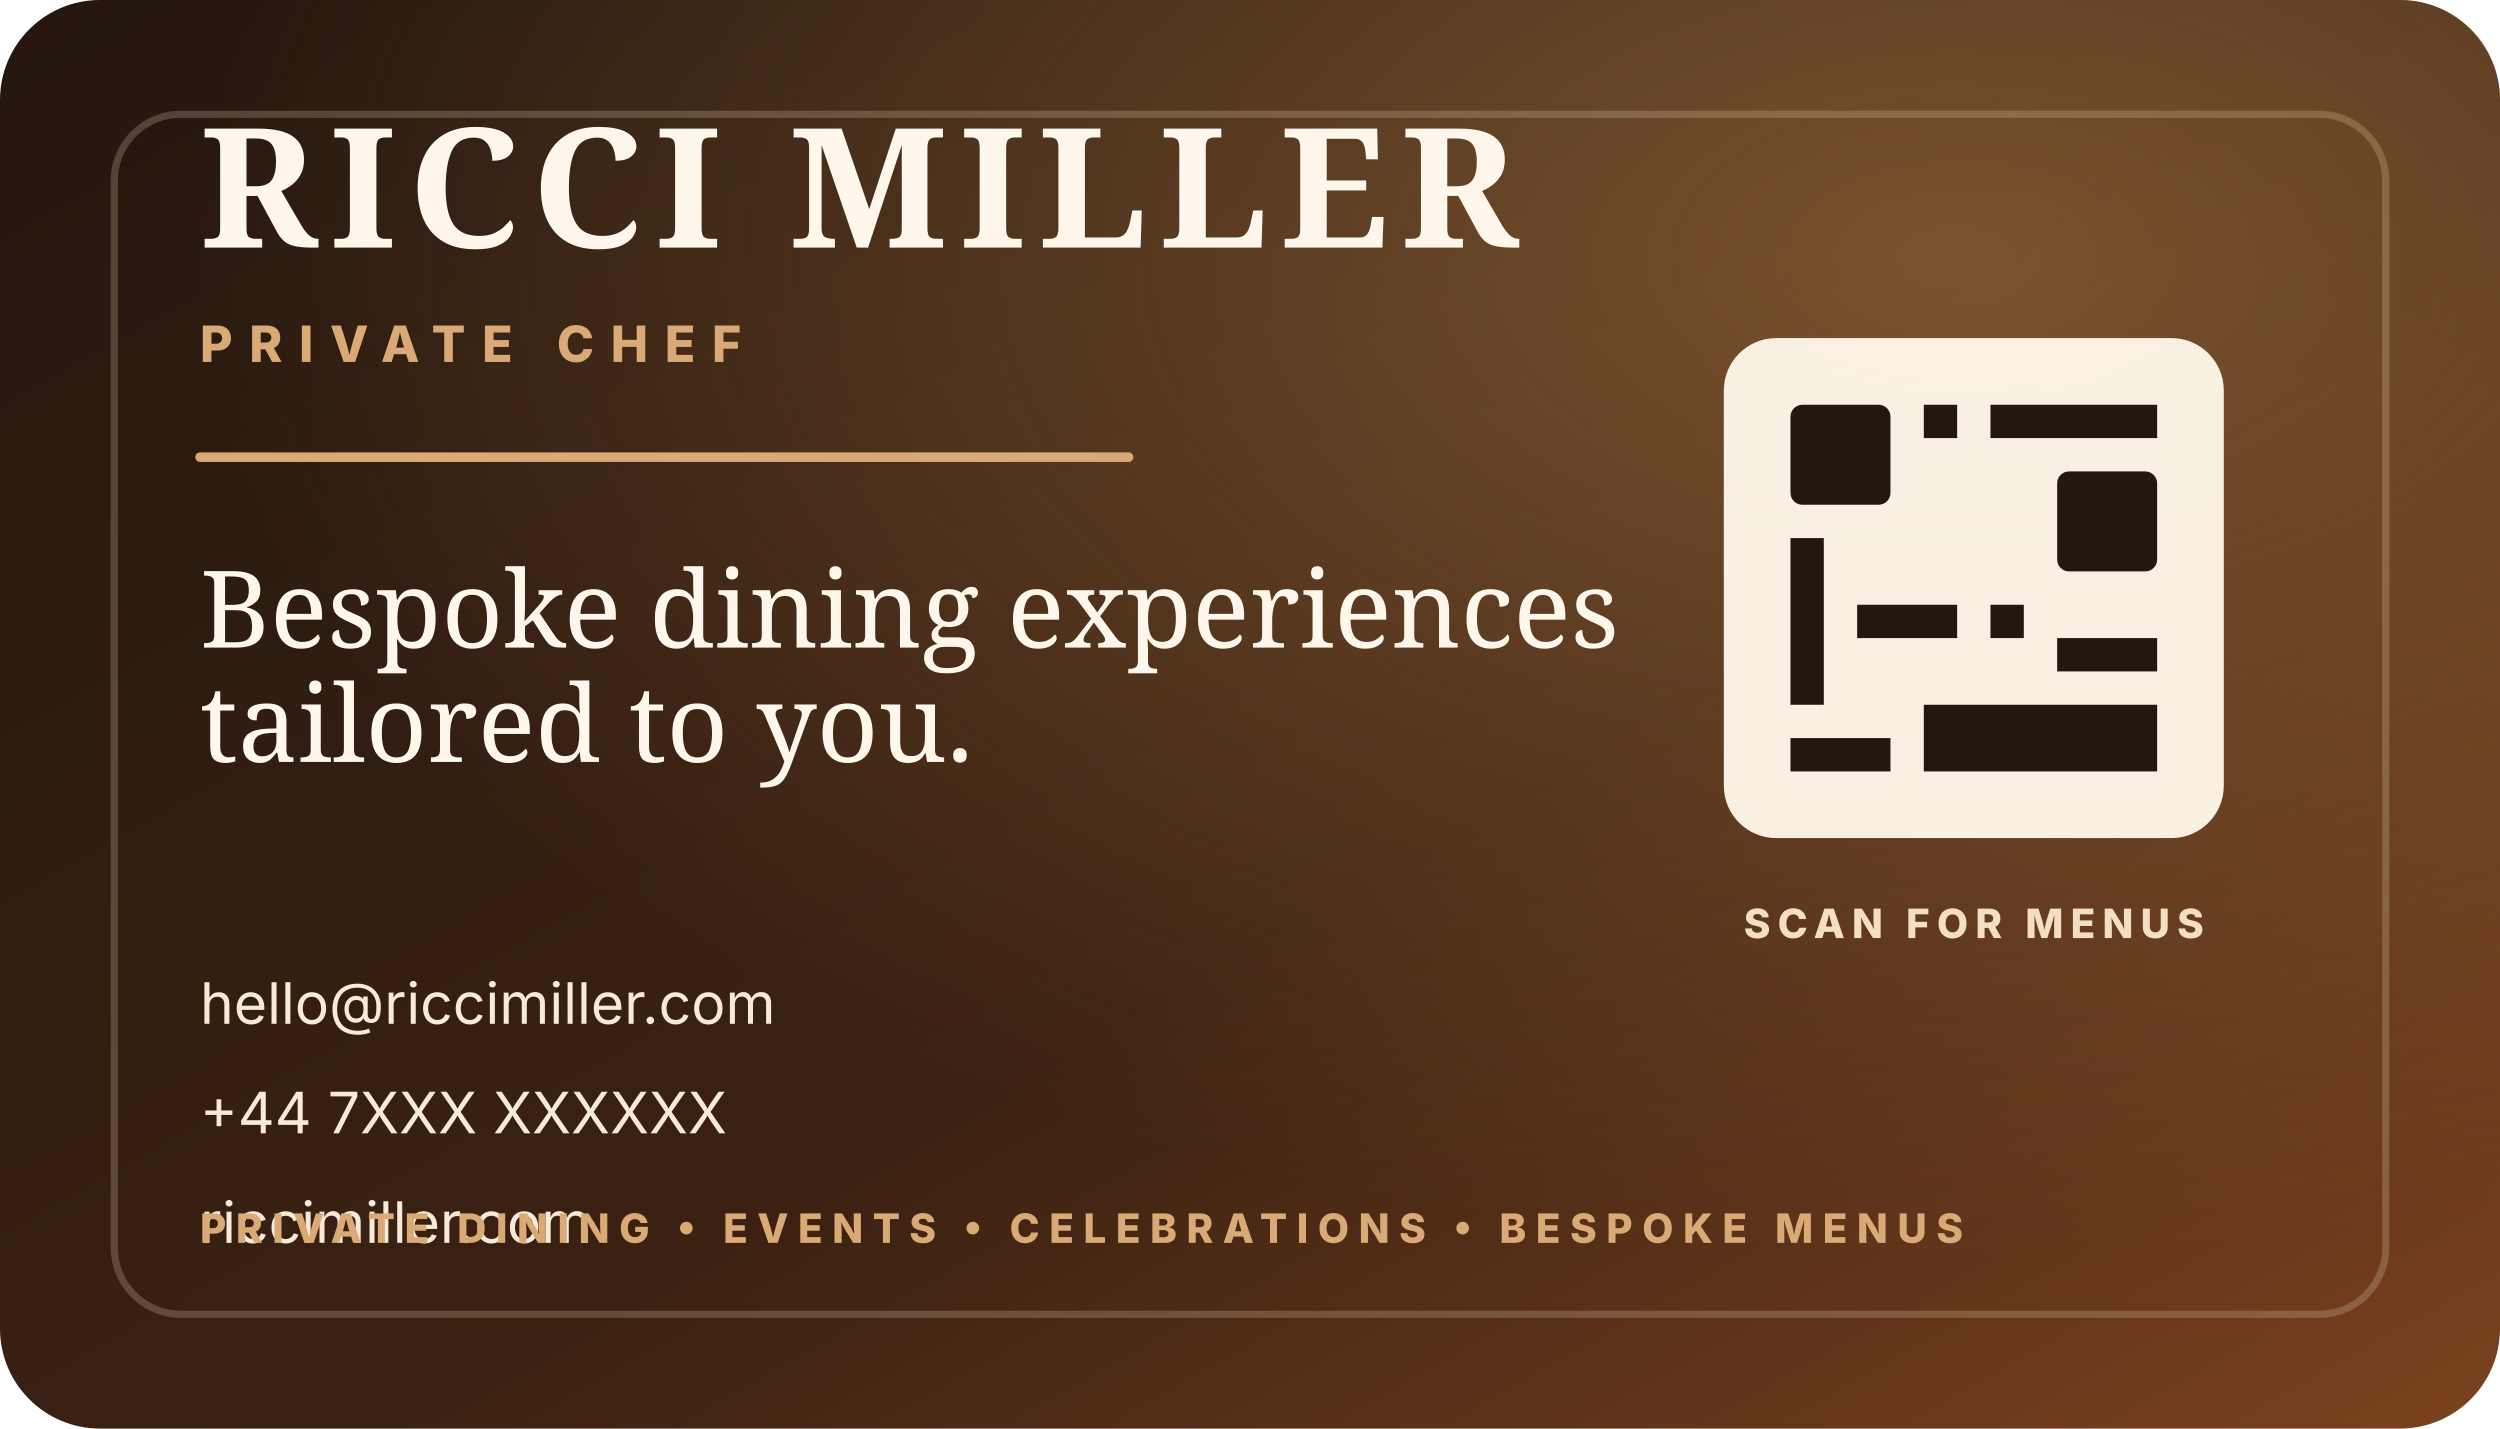
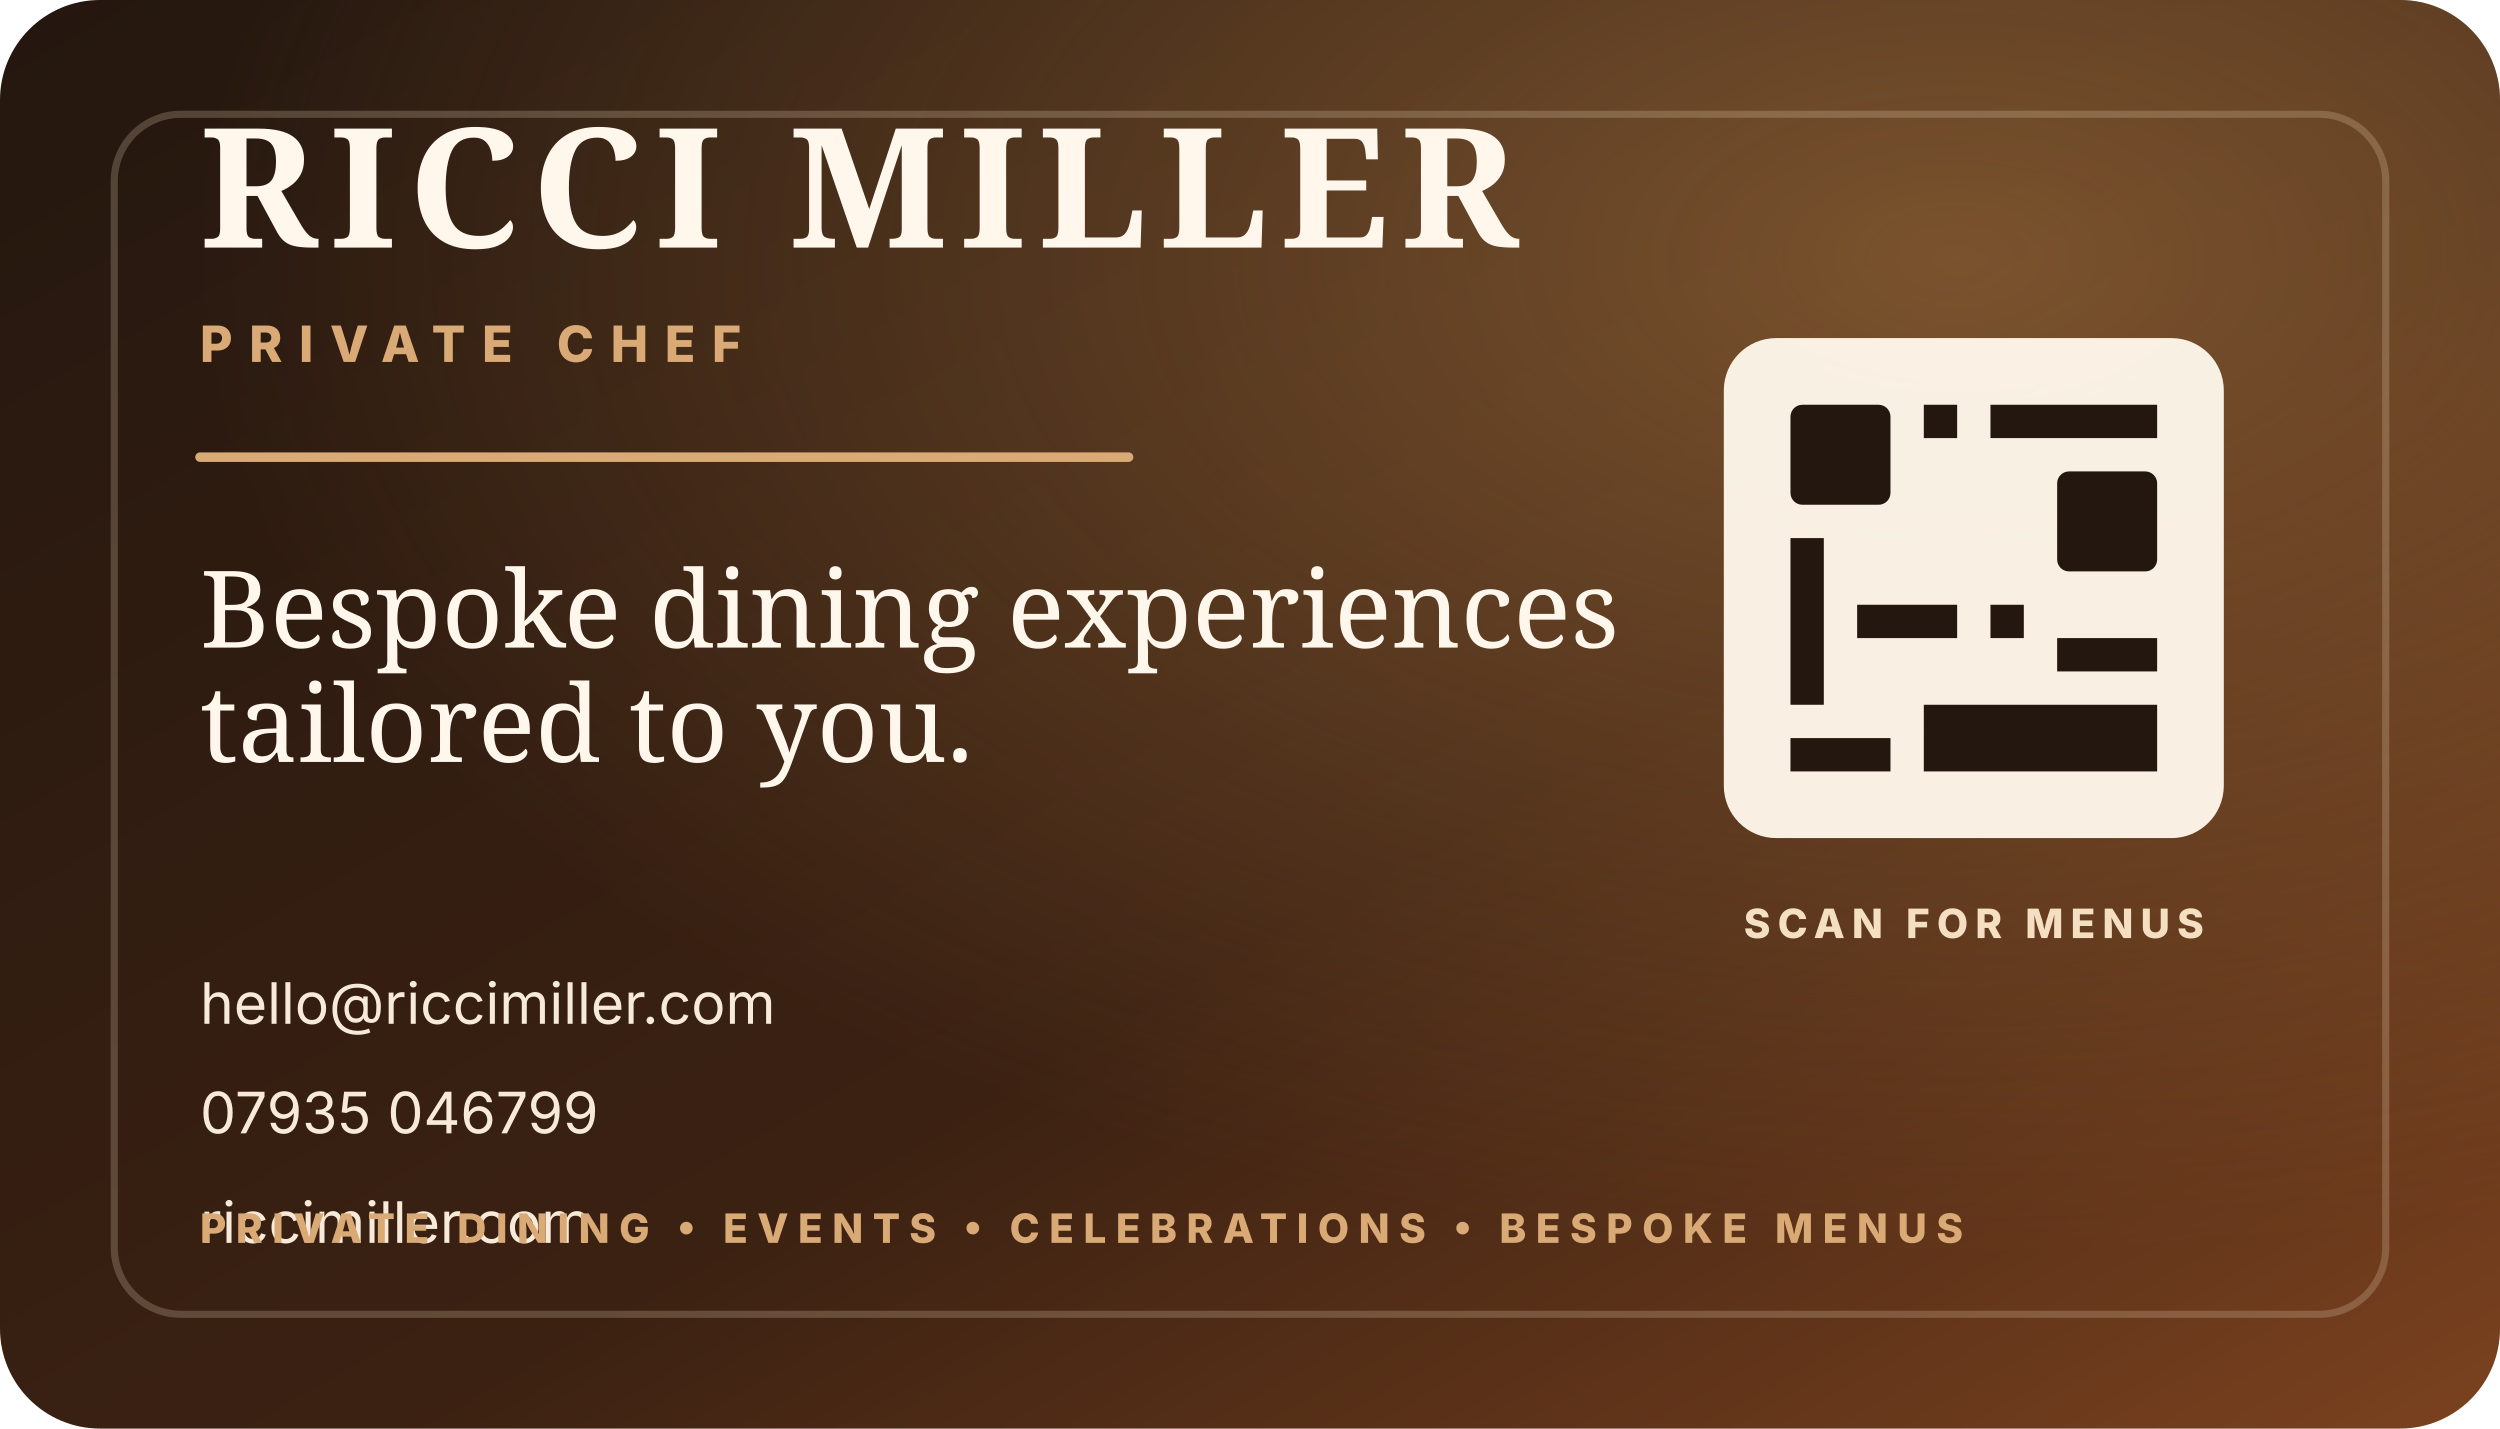
<svg xmlns="http://www.w3.org/2000/svg" width="1050" height="600" viewBox="0 0 1050 600">
  <defs>
    <linearGradient id="bg" x1="0" y1="0" x2="1" y2="1">
      <stop offset="0" stop-color="#24170f" />
      <stop offset="0.58" stop-color="#3b2112" />
      <stop offset="1" stop-color="#7b421f" />
    </linearGradient>
    <radialGradient id="glow" cx="78%" cy="18%" r="70%">
      <stop offset="0" stop-color="#d89a55" stop-opacity="0.42" />
      <stop offset="1" stop-color="#d89a55" stop-opacity="0" />
    </radialGradient>
  </defs>
  <rect width="1050" height="600" rx="42" fill="url(#bg)" />
  <rect width="1050" height="600" rx="42" fill="url(#glow)" />
  <rect x="48" y="48" width="954" height="504" rx="28" fill="none" stroke="#f4dfc3" stroke-opacity="0.22" stroke-width="3" />
  <g transform="translate(84 104)">
    <text y="0" font-family="Cormorant Garamond, Georgia, serif" font-size="70" font-weight="700" letter-spacing="5" fill="#fff7eb">RICCI MILLER</text>
    <text y="48" font-family="Inter, Arial, sans-serif" font-size="21" font-weight="800" letter-spacing="7" fill="#d9aa75">PRIVATE CHEF</text>
    <line x1="0" y1="88" x2="390" y2="88" stroke="#d9aa75" stroke-width="4" stroke-linecap="round" />
    <text y="168" font-family="Cormorant Garamond, Georgia, serif" font-size="45" fill="#fff7eb">Bespoke dining experiences</text>
    <text y="216" font-family="Cormorant Garamond, Georgia, serif" font-size="45" fill="#fff7eb">tailored to you.</text>
    <g font-family="Inter, Arial, sans-serif" font-size="24" fill="#f8ead8">
      <text y="326">hello@riccimiller.com</text>
-       <text y="372">+44 7XXX XXXXXX</text>
+       <text y="372">07935 046799</text>
      <text y="418">riccimiller.com</text>
    </g>
  </g>
  <g transform="translate(724 142)">
    <rect x="0" y="0" width="210" height="210" rx="22" fill="#fff7eb" opacity="0.96" />
    <g fill="#24170f">
      <rect x="28" y="28" width="42" height="42" rx="5" />
      <rect x="84" y="28" width="14" height="14" />
      <rect x="112" y="28" width="70" height="14" />
      <rect x="140" y="56" width="42" height="42" rx="5" />
      <rect x="28" y="84" width="14" height="70" />
      <rect x="56" y="112" width="42" height="14" />
      <rect x="112" y="112" width="14" height="14" />
      <rect x="140" y="126" width="42" height="14" />
      <rect x="84" y="154" width="98" height="28" />
      <rect x="28" y="168" width="42" height="14" />
    </g>
    <text x="105" y="252" text-anchor="middle" font-family="Inter, Arial, sans-serif" font-size="17" font-weight="800" letter-spacing="3" fill="#f4dfc3">SCAN FOR MENUS</text>
  </g>
  <text x="84" y="522" font-family="Inter, Arial, sans-serif" font-size="17" font-weight="800" letter-spacing="4" fill="#d9aa75">PRIVATE DINING • EVENTS • CELEBRATIONS • BESPOKE MENUS</text>
</svg>
